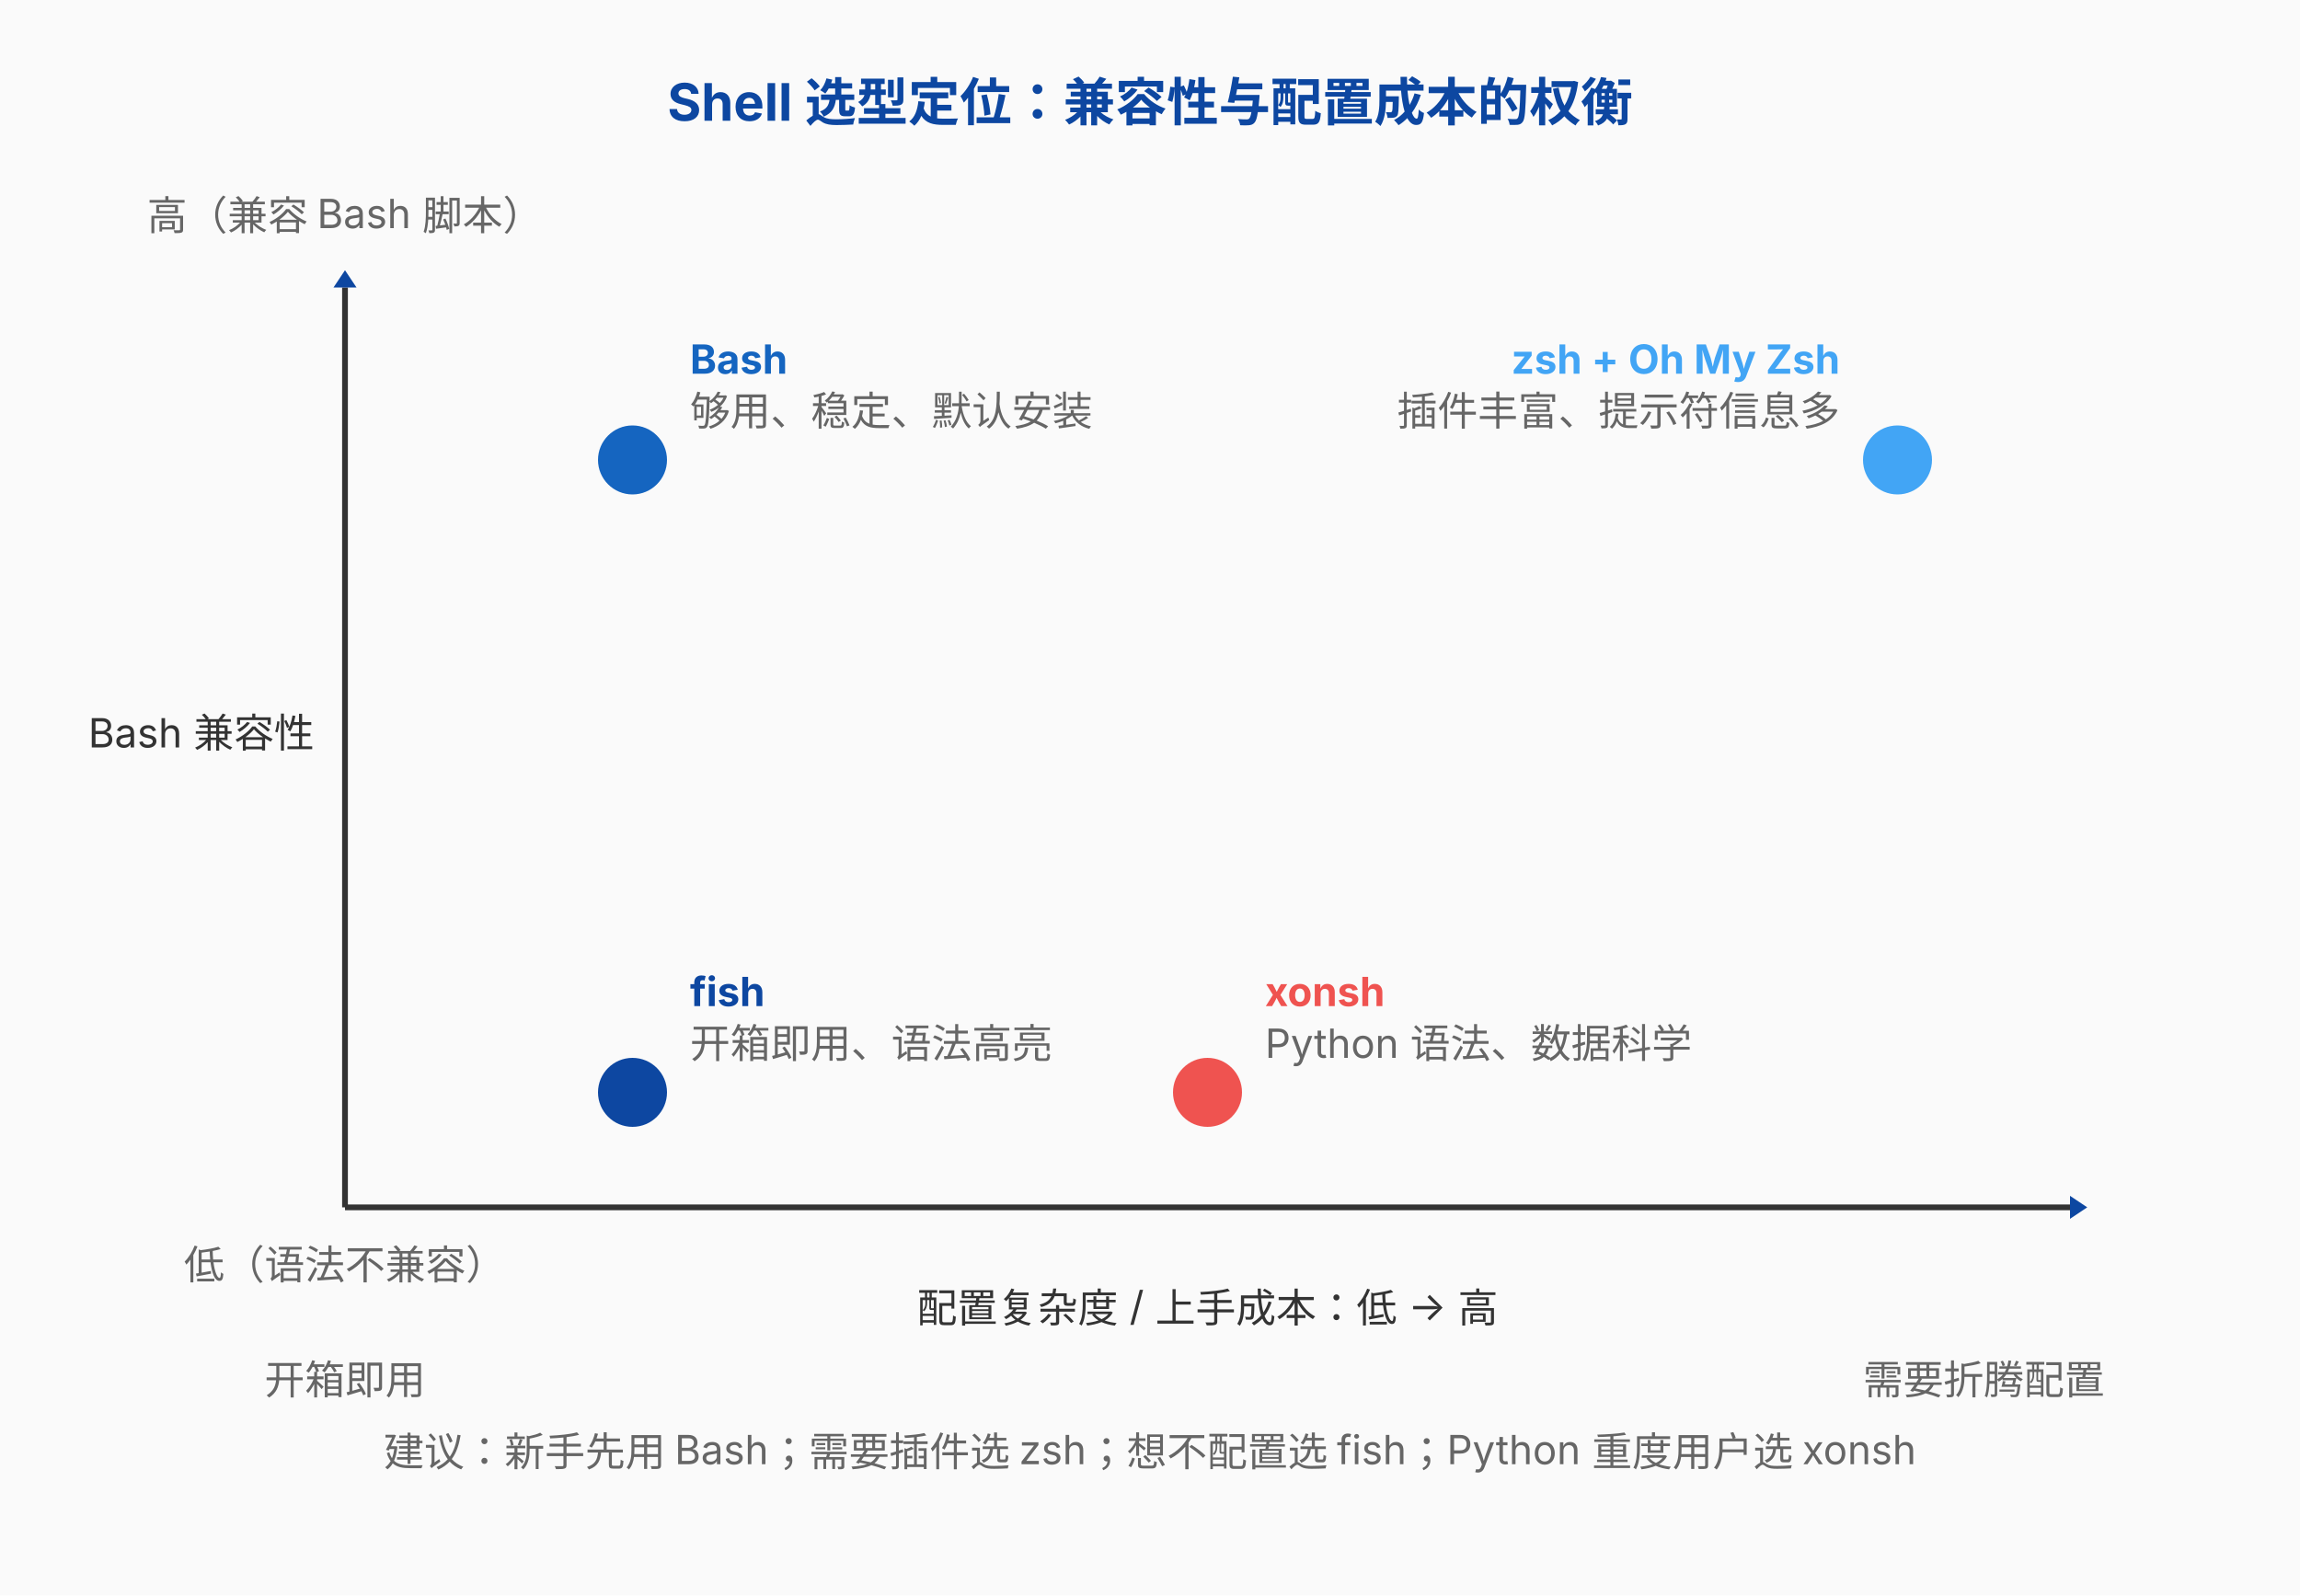
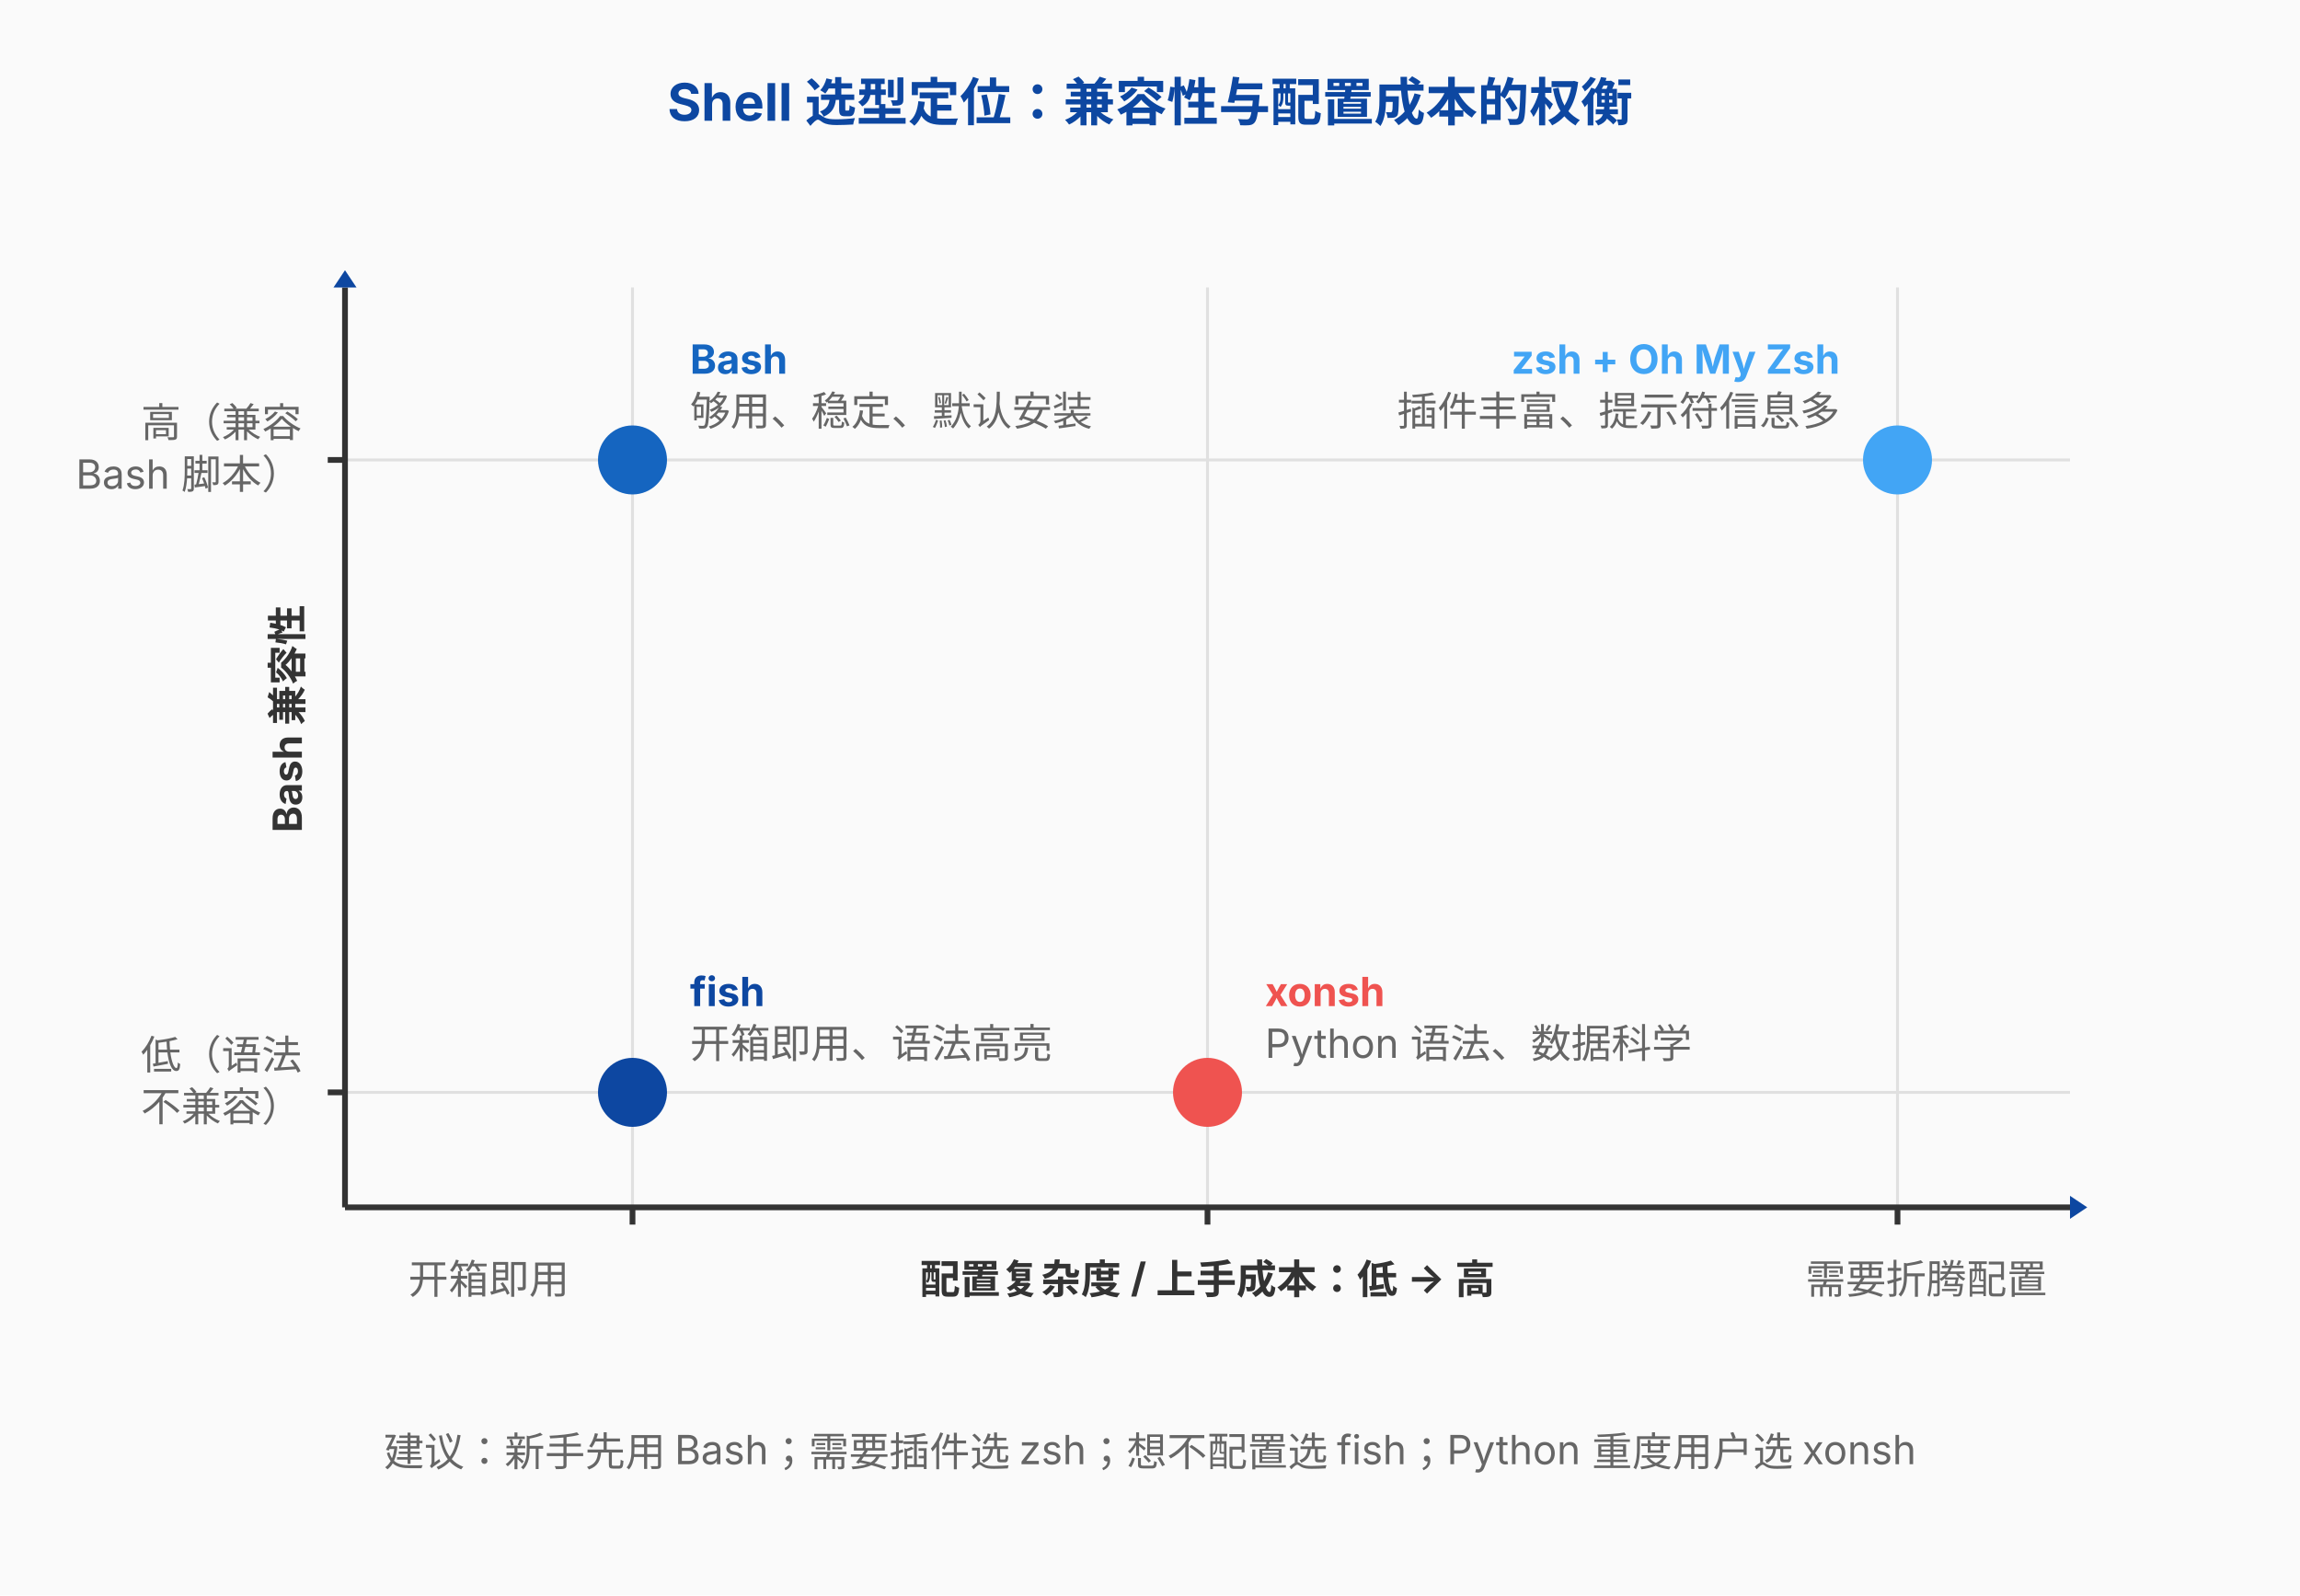
<svg xmlns="http://www.w3.org/2000/svg" viewBox="0 0 800 555" width="800" style="max-width:100%;height:auto;" preserveAspectRatio="xMidYMid meet">
  <defs>
    <marker id="arrowhead" markerWidth="6" markerHeight="8" refX="0" refY="4" orient="auto" markerUnits="userSpaceOnUse">
      <path d="M0,0 L6,4 L0,8 Z" fill="#0d47a1" />
    </marker>
  </defs>
  <rect width="800" height="555" fill="#fafafa" />
  <text x="400" y="42" text-anchor="middle" font-family="system-ui, -apple-system, BlinkMacSystemFont, 'Segoe UI', sans-serif" font-size="18" font-weight="bold" fill="#0d47a1">Shell 选型定位：兼容性与配置成本的权衡</text>
+   <g stroke="#e0e0e0" stroke-width="1">
+     <line x1="120" y1="160" x2="720" y2="160" />
+     <line x1="120" y1="380" x2="720" y2="380" />
+     <line x1="220" y1="100" x2="220" y2="420" />
+     <line x1="420" y1="100" x2="420" y2="420" />
+     <line x1="660" y1="100" x2="660" y2="420" />
+   </g>
  <line x1="120" y1="420" x2="720" y2="420" stroke="#333333" stroke-width="2" marker-end="url(#arrowhead)" />
  <line x1="120" y1="420" x2="120" y2="100" stroke="#333333" stroke-width="2" marker-end="url(#arrowhead)" />
-   <text x="420" y="460" text-anchor="middle" font-family="system-ui, -apple-system, BlinkMacSystemFont, 'Segoe UI', sans-serif" font-size="14" fill="#333333">配置复杂度 / 上手成本：低 → 高</text>
-   <text x="120" y="485" text-anchor="middle" font-family="system-ui, -apple-system, BlinkMacSystemFont, 'Segoe UI', sans-serif" font-size="14" fill="#666666">开箱即用</text>
-   <text x="690" y="485" text-anchor="middle" font-family="system-ui, -apple-system, BlinkMacSystemFont, 'Segoe UI', sans-serif" font-size="14" fill="#666666">需要折腾配置</text>
-   <text x="70" y="260" text-anchor="middle" font-family="system-ui, -apple-system, BlinkMacSystemFont, 'Segoe UI', sans-serif" font-size="14" fill="#333333">Bash 兼容性</text>
-   <text x="120" y="80" text-anchor="middle" font-family="system-ui, -apple-system, BlinkMacSystemFont, 'Segoe UI', sans-serif" font-size="14" fill="#666666">高（兼容 Bash 脚本）</text>
-   <text x="120" y="445" text-anchor="middle" font-family="system-ui, -apple-system, BlinkMacSystemFont, 'Segoe UI', sans-serif" font-size="14" fill="#666666">低（语法不兼容）</text>
+   <g stroke="#333333" stroke-width="2">
+     <line x1="114" y1="160" x2="120" y2="160" />
+     <line x1="114" y1="380" x2="120" y2="380" />
+     <line x1="220" y1="420" x2="220" y2="426" />
+     <line x1="420" y1="420" x2="420" y2="426" />
+     <line x1="660" y1="420" x2="660" y2="426" />
+   </g>
+   <text x="105" y="250" text-anchor="middle" transform="rotate(-90 105 250)" font-family="system-ui, -apple-system, BlinkMacSystemFont, 'Segoe UI', sans-serif" font-size="14" font-weight="bold" fill="#333333">Bash 兼容性</text>
+   <text x="105" y="152" text-anchor="end" font-family="system-ui, -apple-system, BlinkMacSystemFont, 'Segoe UI', sans-serif" font-size="14" fill="#666666">高（兼容</text>
+   <text x="105" y="170" text-anchor="end" font-family="system-ui, -apple-system, BlinkMacSystemFont, 'Segoe UI', sans-serif" font-size="14" fill="#666666">Bash 脚本）</text>
+   <text x="105" y="372" text-anchor="end" font-family="system-ui, -apple-system, BlinkMacSystemFont, 'Segoe UI', sans-serif" font-size="14" fill="#666666">低（语法</text>
+   <text x="105" y="390" text-anchor="end" font-family="system-ui, -apple-system, BlinkMacSystemFont, 'Segoe UI', sans-serif" font-size="14" fill="#666666">不兼容）</text>
+   <text x="170" y="450" text-anchor="middle" font-family="system-ui, -apple-system, BlinkMacSystemFont, 'Segoe UI', sans-serif" font-size="14" fill="#666666">开箱即用</text>
+   <text x="420" y="450" text-anchor="middle" font-family="system-ui, -apple-system, BlinkMacSystemFont, 'Segoe UI', sans-serif" font-size="14" font-weight="bold" fill="#333333">配置复杂度 / 上手成本：低 → 高</text>
+   <text x="670" y="450" text-anchor="middle" font-family="system-ui, -apple-system, BlinkMacSystemFont, 'Segoe UI', sans-serif" font-size="14" fill="#666666">需要折腾配置</text>
  <circle cx="220" cy="160" r="12" fill="#1565c0" />
  <text x="240" y="130" text-anchor="start" font-family="system-ui, -apple-system, BlinkMacSystemFont, 'Segoe UI', sans-serif" font-size="14" font-weight="bold" fill="#1565c0">Bash</text>
  <text x="240" y="148" text-anchor="start" font-family="system-ui, -apple-system, BlinkMacSystemFont, 'Segoe UI', sans-serif" font-size="14" fill="#666666">够用、稳定、默认安装</text>
  <circle cx="660" cy="160" r="12" fill="#42a5f5" />
  <text x="640" y="130" text-anchor="end" font-family="system-ui, -apple-system, BlinkMacSystemFont, 'Segoe UI', sans-serif" font-size="14" font-weight="bold" fill="#42a5f5">zsh + Oh My Zsh</text>
  <text x="640" y="148" text-anchor="end" font-family="system-ui, -apple-system, BlinkMacSystemFont, 'Segoe UI', sans-serif" font-size="14" fill="#666666">插件丰富、提示符信息多</text>
  <circle cx="220" cy="380" r="12" fill="#0d47a1" />
  <text x="240" y="350" text-anchor="start" font-family="system-ui, -apple-system, BlinkMacSystemFont, 'Segoe UI', sans-serif" font-size="14" font-weight="bold" fill="#0d47a1">fish</text>
  <text x="240" y="368" text-anchor="start" font-family="system-ui, -apple-system, BlinkMacSystemFont, 'Segoe UI', sans-serif" font-size="14" fill="#666666">开箱即用、语法高亮</text>
  <circle cx="420" cy="380" r="12" fill="#ef5350" />
  <text x="440" y="350" text-anchor="start" font-family="system-ui, -apple-system, BlinkMacSystemFont, 'Segoe UI', sans-serif" font-size="14" font-weight="bold" fill="#ef5350">xonsh</text>
  <text x="440" y="368" text-anchor="start" font-family="system-ui, -apple-system, BlinkMacSystemFont, 'Segoe UI', sans-serif" font-size="14" fill="#666666">Python 语法、数据科学</text>
  <text x="400" y="510" text-anchor="middle" font-family="system-ui, -apple-system, BlinkMacSystemFont, 'Segoe UI', sans-serif" font-size="14" fill="#666666">建议：新手先用 Bash；需要插件选 zsh；想不配置选 fish；Python 重度用户选 xonsh</text>
</svg>
